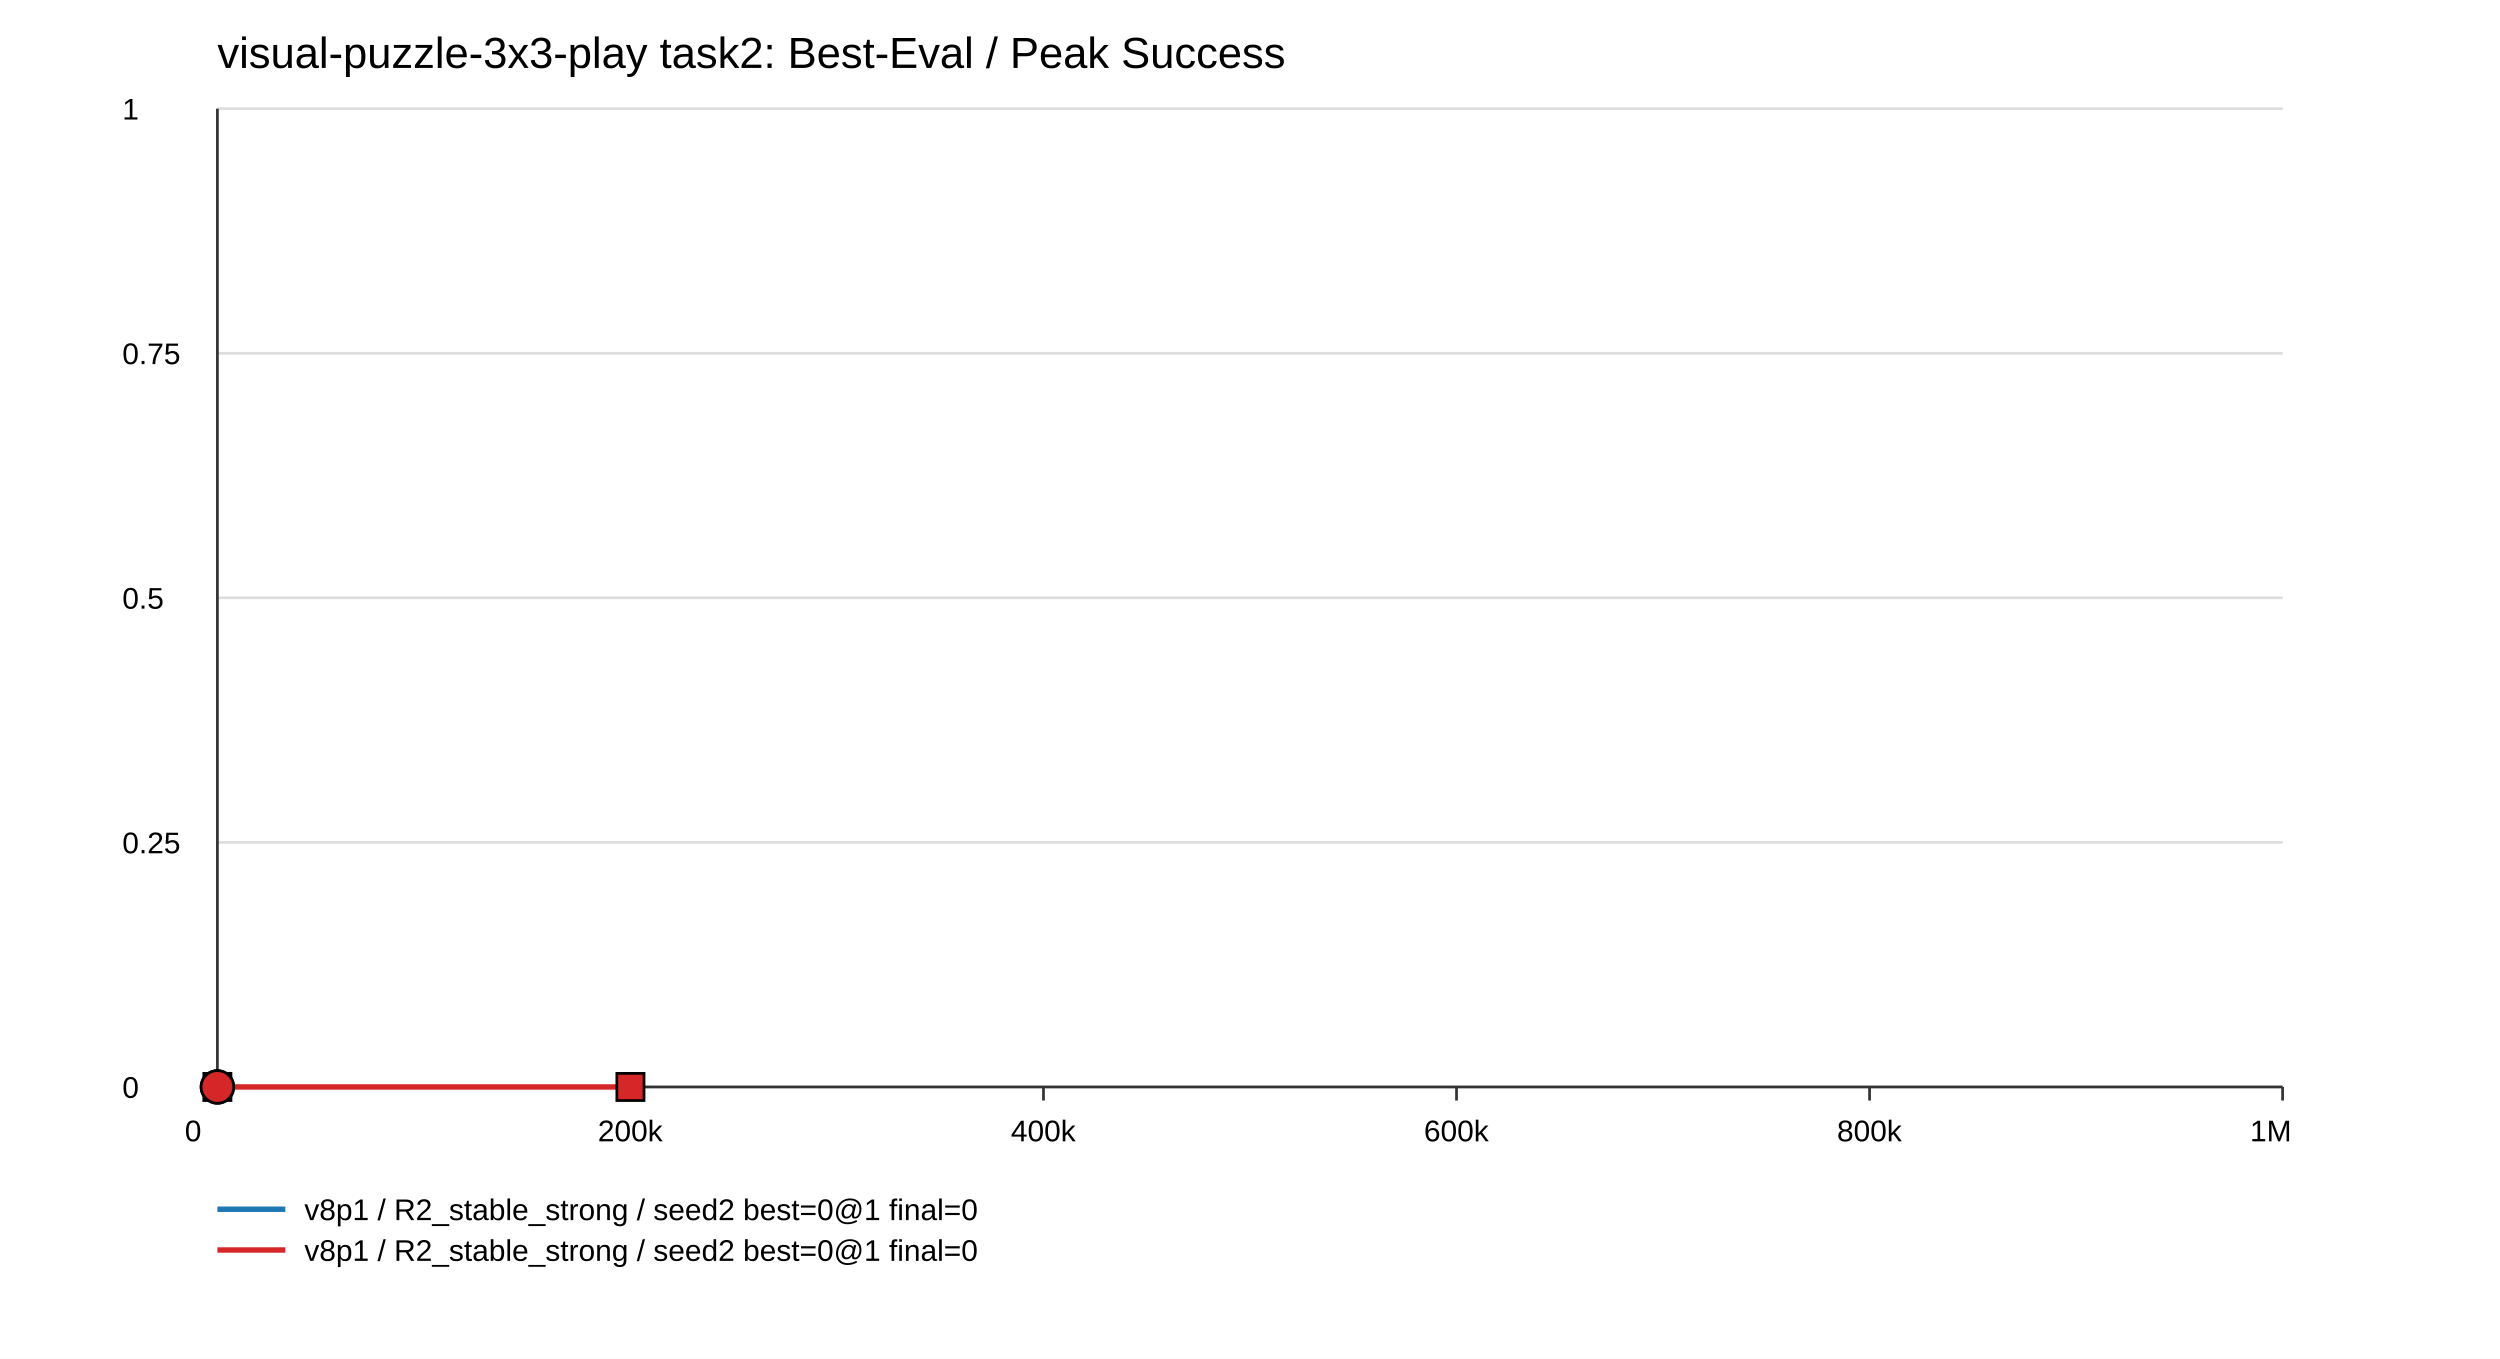
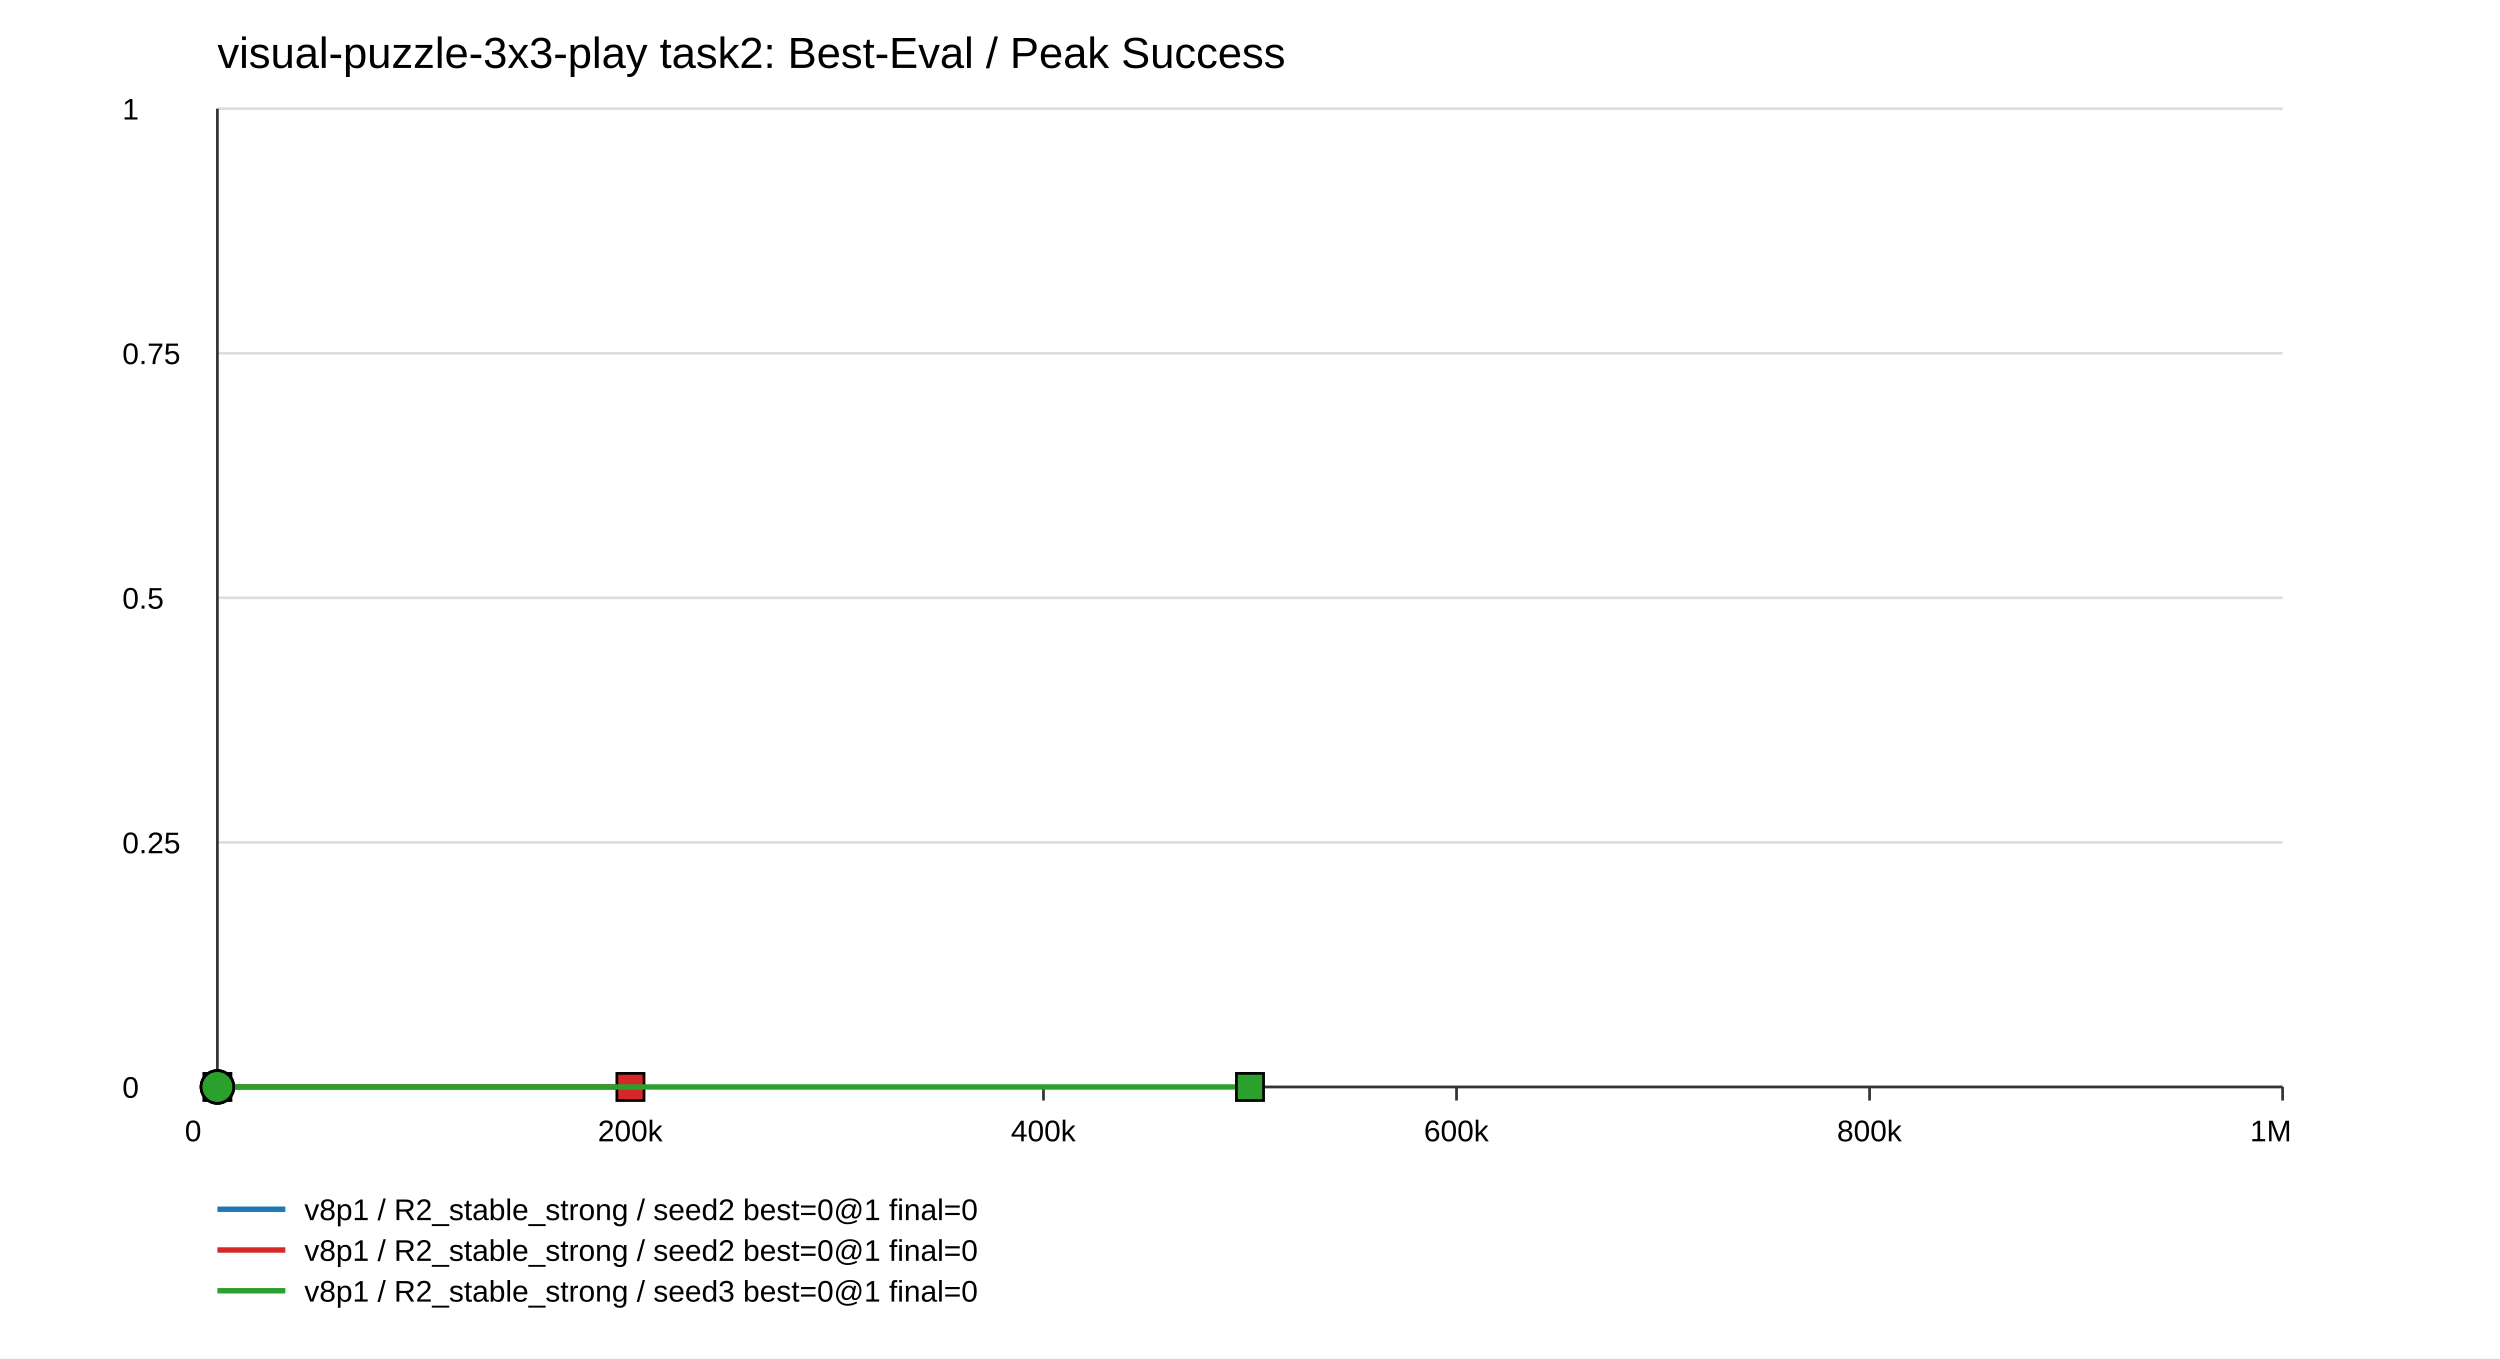
<svg xmlns="http://www.w3.org/2000/svg" width="920" height="500" viewBox="0 0 920 500">
  <rect width="100%" height="100%" fill="white" />
  <text x="80" y="25" font-family="Arial" font-size="16">visual-puzzle-3x3-play task2: Best-Eval / Peak Success</text>
  <line x1="80" y1="400.0" x2="840" y2="400.0" stroke="#ddd" />
  <text x="45" y="404.0" font-family="Arial" font-size="11">0</text>
  <line x1="80" y1="310.0" x2="840" y2="310.0" stroke="#ddd" />
  <text x="45" y="314.0" font-family="Arial" font-size="11">0.25</text>
  <line x1="80" y1="220.0" x2="840" y2="220.0" stroke="#ddd" />
  <text x="45" y="224.0" font-family="Arial" font-size="11">0.5</text>
  <line x1="80" y1="130.0" x2="840" y2="130.0" stroke="#ddd" />
  <text x="45" y="134.0" font-family="Arial" font-size="11">0.75</text>
  <line x1="80" y1="40.0" x2="840" y2="40.0" stroke="#ddd" />
  <text x="45" y="44.0" font-family="Arial" font-size="11">1</text>
  <line x1="80" y1="400" x2="840" y2="400" stroke="#333" />
  <line x1="80" y1="40" x2="80" y2="400" stroke="#333" />
  <line x1="80.0" y1="400" x2="80.0" y2="405" stroke="#333" />
  <text x="68.0" y="420" font-family="Arial" font-size="11">0</text>
  <line x1="232.0" y1="400" x2="232.0" y2="405" stroke="#333" />
  <text x="220.0" y="420" font-family="Arial" font-size="11">200k</text>
  <line x1="384.0" y1="400" x2="384.0" y2="405" stroke="#333" />
  <text x="372.0" y="420" font-family="Arial" font-size="11">400k</text>
  <line x1="536.0" y1="400" x2="536.0" y2="405" stroke="#333" />
  <text x="524.0" y="420" font-family="Arial" font-size="11">600k</text>
  <line x1="688.0" y1="400" x2="688.0" y2="405" stroke="#333" />
  <text x="676.0" y="420" font-family="Arial" font-size="11">800k</text>
  <line x1="840.0" y1="400" x2="840.0" y2="405" stroke="#333" />
  <text x="828.0" y="420" font-family="Arial" font-size="11">1M</text>
  <polyline points="80.0,400.0" fill="none" stroke="#1f77b4" stroke-width="2" />
  <circle cx="80.0" cy="400.0" r="6" fill="#1f77b4" stroke="black" />
  <rect x="75.0" y="395.0" width="10" height="10" fill="#1f77b4" stroke="black" />
  <line x1="80" y1="445" x2="105" y2="445" stroke="#1f77b4" stroke-width="2" />
  <text x="112" y="449" font-family="Arial" font-size="11">v8p1 / R2_stable_strong / seed2 best=0@1 final=0</text>
  <polyline points="80.0,400.0 118.0,400.0 156.0,400.0 194.0,400.0 232.0,400.0" fill="none" stroke="#d62728" stroke-width="2" />
  <circle cx="80.0" cy="400.0" r="6" fill="#d62728" stroke="black" />
  <rect x="227.0" y="395.0" width="10" height="10" fill="#d62728" stroke="black" />
  <line x1="80" y1="460" x2="105" y2="460" stroke="#d62728" stroke-width="2" />
  <text x="112" y="464" font-family="Arial" font-size="11">v8p1 / R2_stable_strong / seed2 best=0@1 final=0</text>
+   <polyline points="80.0,400.0 118.0,400.0 156.0,400.0 194.0,400.0 232.0,400.0 270.0,400.0 308.0,400.0 346.0,400.0 384.0,400.0 422.0,400.0 460.0,400.0" fill="none" stroke="#2ca02c" stroke-width="2" />
+   <circle cx="80.0" cy="400.0" r="6" fill="#2ca02c" stroke="black" />
+   <rect x="455.0" y="395.0" width="10" height="10" fill="#2ca02c" stroke="black" />
+   <line x1="80" y1="475" x2="105" y2="475" stroke="#2ca02c" stroke-width="2" />
+   <text x="112" y="479" font-family="Arial" font-size="11">v8p1 / R2_stable_strong / seed3 best=0@1 final=0</text>
</svg>
